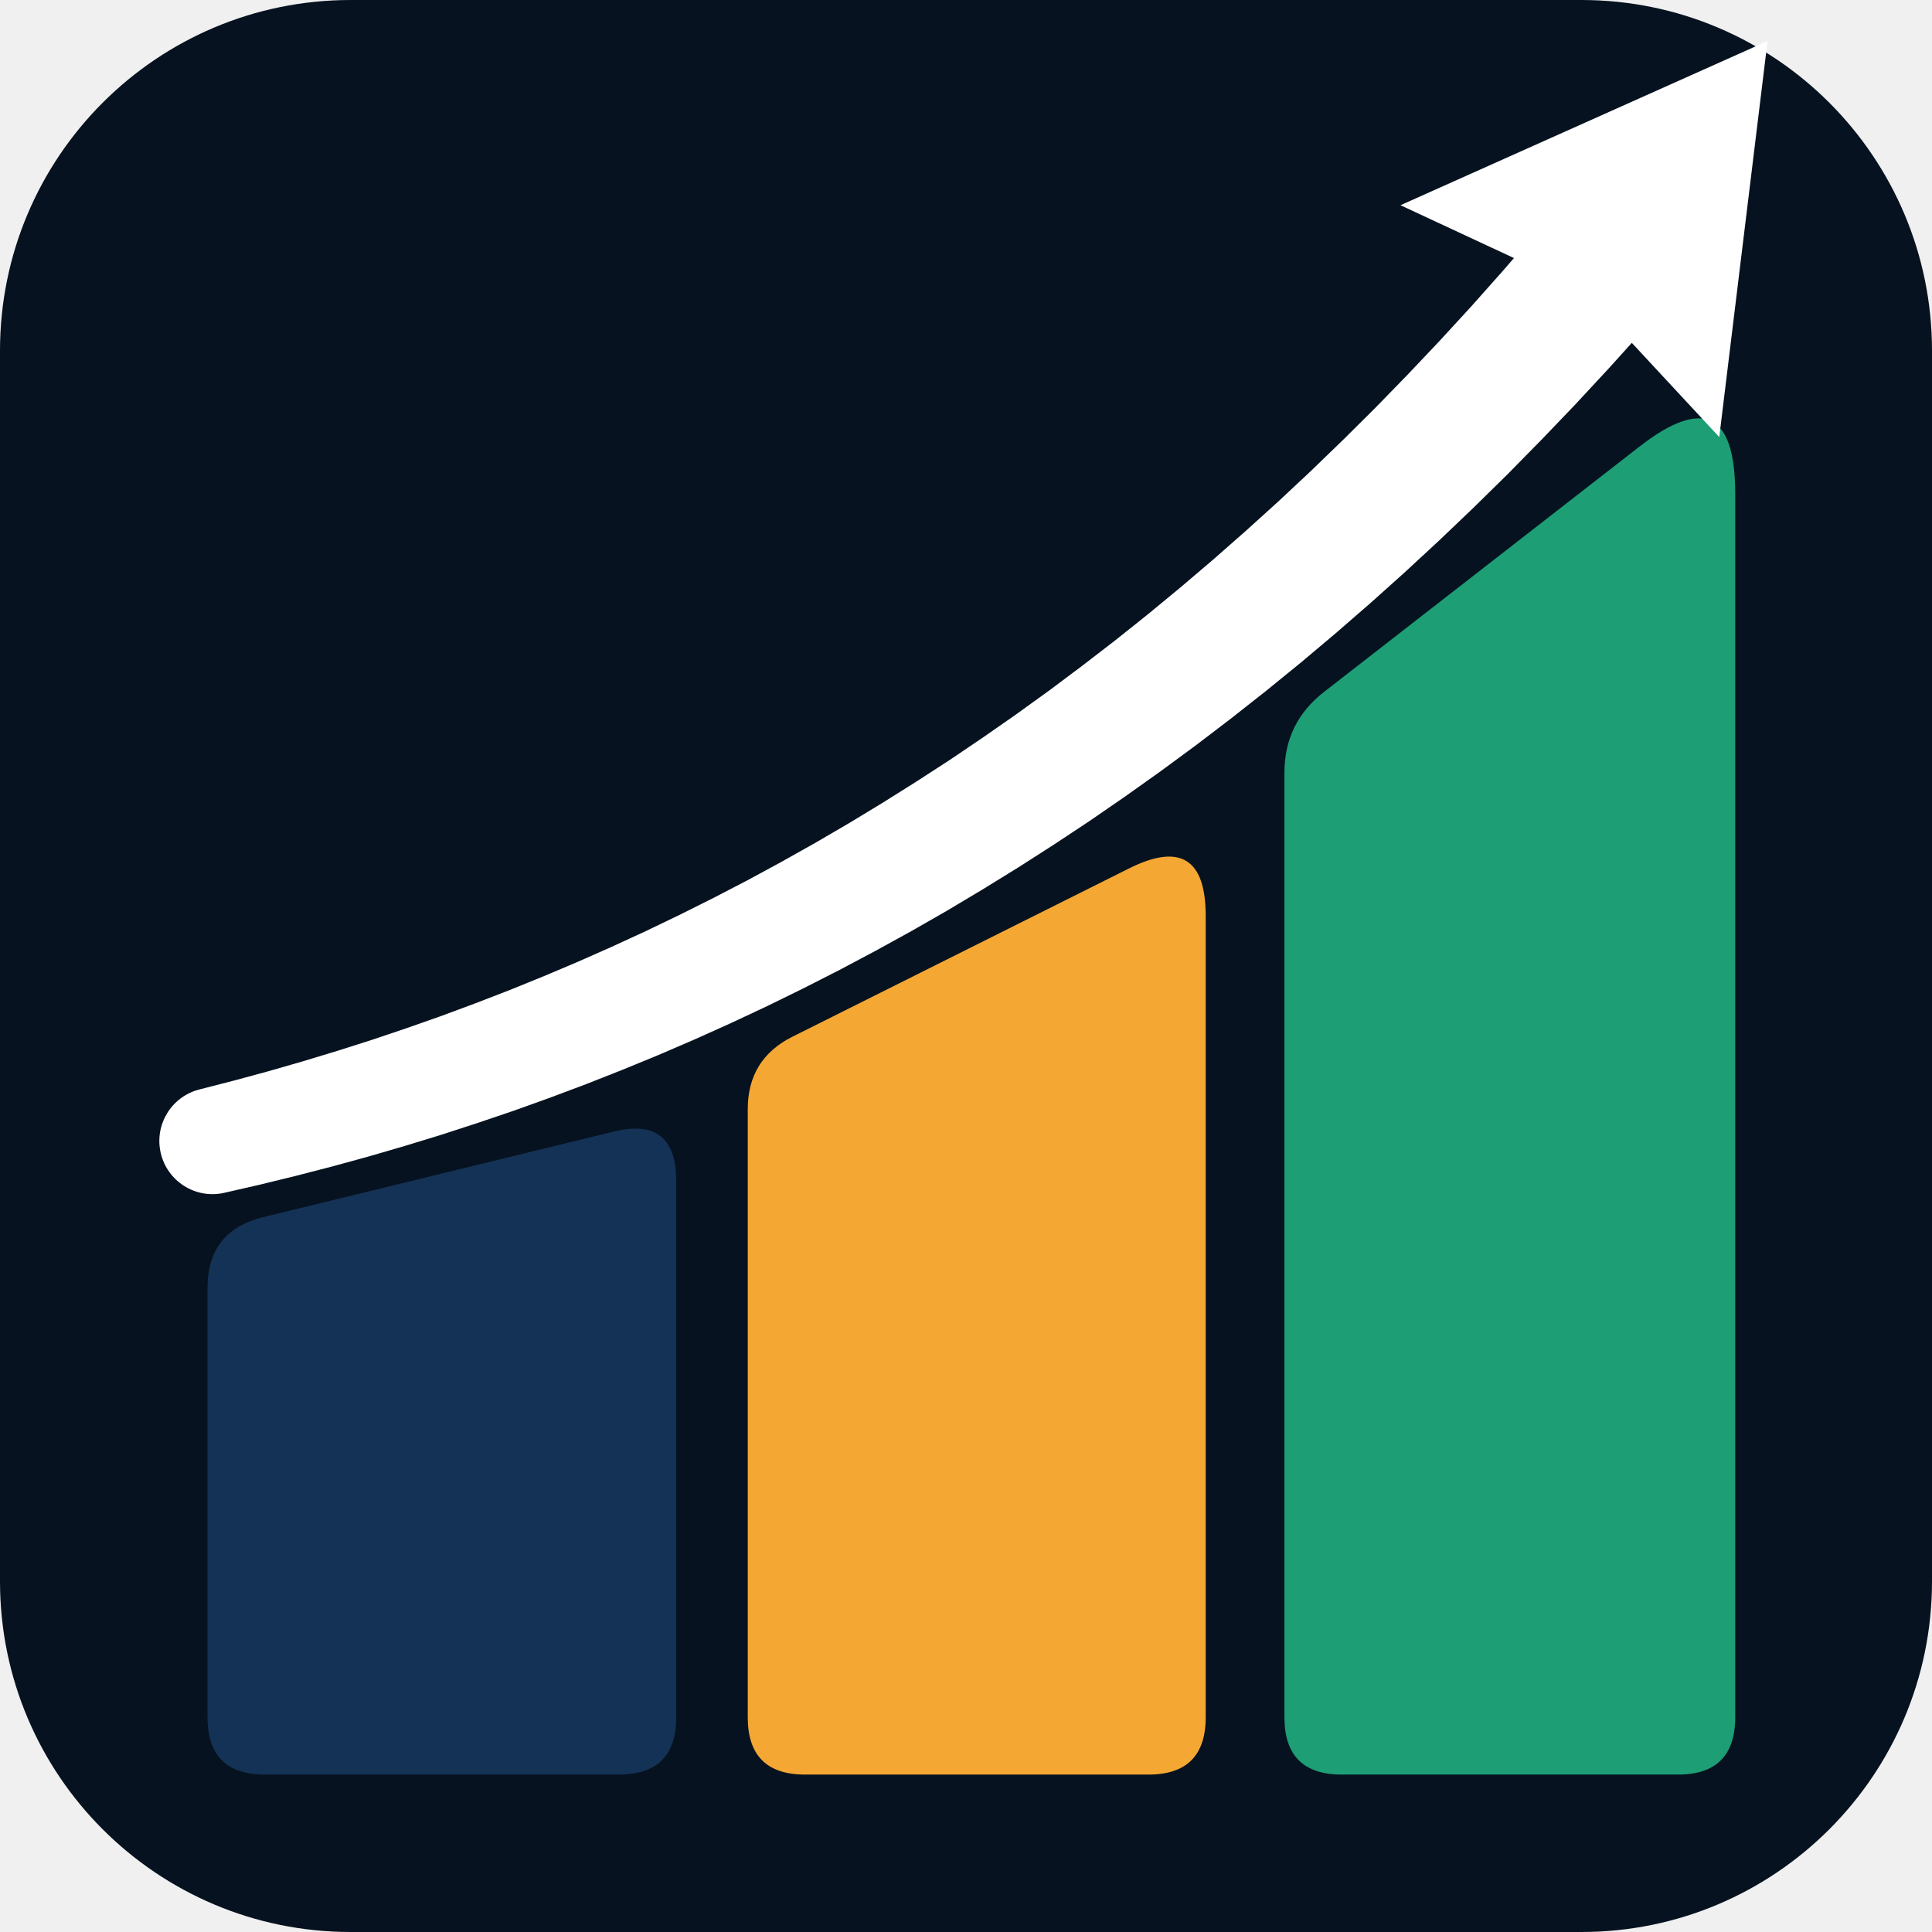
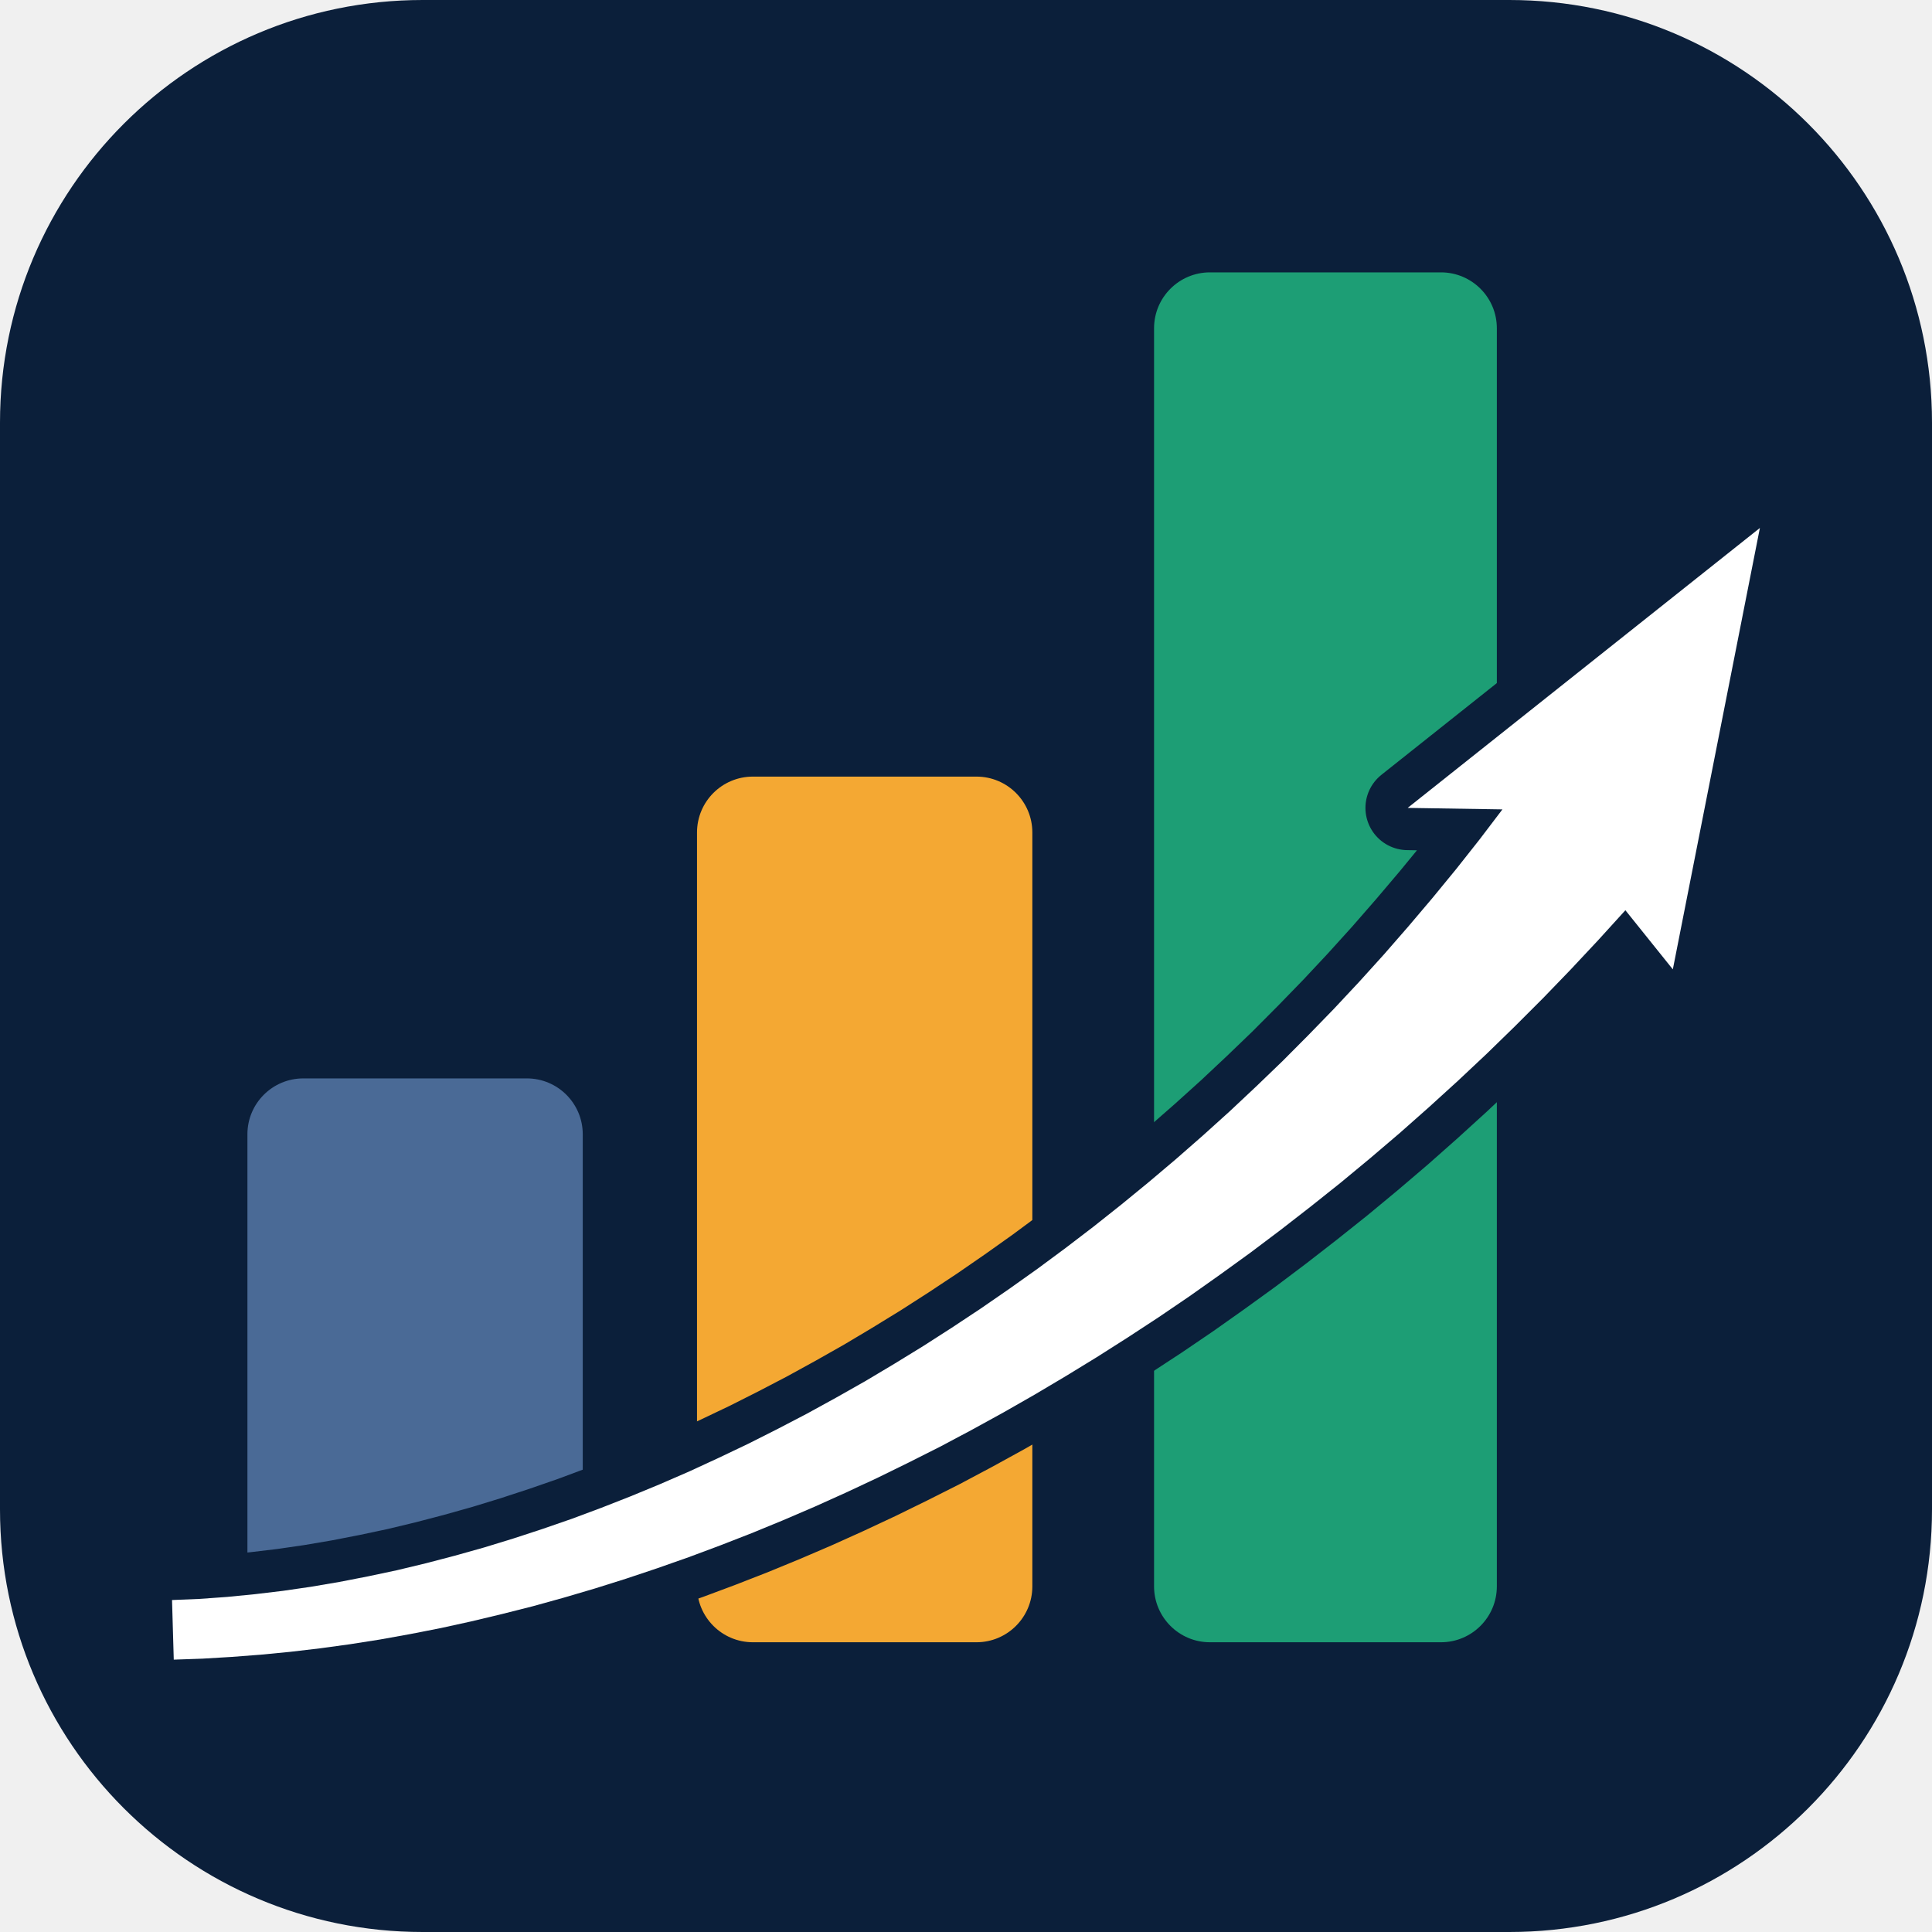
- <svg xmlns="http://www.w3.org/2000/svg" viewBox="0 0 270 270" width="32" height="32">
-   <rect width="270" height="270" rx="49" fill="#06121F" />
-   <path d="M37 248Q29 248 29 240L29 180Q29 172 36.77 170.1L85.76 158.14Q94.5 156 94.5 165L94.5 240Q94.5 248 86.5 248Z" fill="#143255" />
-   <path d="M112.5 248Q104.5 248 104.5 240L104.5 155Q104.5 148 110.76 144.87L157.77 121.37Q168.5 116 168.5 128L168.5 240Q168.5 248 160.5 248Z" fill="#F4A833" />
-   <path d="M187.5 248Q179.5 248 179.5 240L179.5 108Q179.5 101 185.03 96.7L229.08 62.44Q242.5 52 242.5 69L242.5 240Q242.5 248 234.5 248Z" fill="#1D9E75" />
-   <g fill="#FFFFFF">
-     <path d="M31.2 166.73L36.27 165.57L41.34 164.33L46.41 163.02L51.48 161.63L56.56 160.15L61.63 158.6L66.7 156.95L71.78 155.23L76.85 153.41L81.91 151.51L86.98 149.51L92.04 147.43L97.1 145.25L102.15 142.98L107.2 140.61L112.24 138.14L117.27 135.58L122.3 132.91L127.32 130.15L132.33 127.28L137.32 124.3L142.31 121.22L147.29 118.03L152.26 114.74L157.21 111.33L162.16 107.81L167.08 104.19L172 100.44L176.9 96.58L181.78 92.61L186.65 88.51L191.5 84.3L196.33 79.97L201.15 75.51L205.95 70.93L210.73 66.23L215.48 61.4L220.22 56.45L224.94 51.36L229.64 46.15L214.36 32.85L209.96 37.93L205.55 42.89L201.11 47.72L196.65 52.43L192.18 57.02L187.69 61.48L183.19 65.83L178.67 70.06L174.13 74.17L169.58 78.17L165.01 82.06L160.43 85.84L155.83 89.51L151.22 93.06L146.6 96.52L141.97 99.86L137.32 103.1L132.66 106.25L127.98 109.28L123.3 112.22L118.6 115.07L113.9 117.81L109.18 120.46L104.46 123.02L99.72 125.48L94.98 127.85L90.22 130.14L85.46 132.33L80.69 134.44L75.91 136.46L71.13 138.4L66.34 140.25L61.54 142.03L56.73 143.72L51.92 145.34L47.11 146.87L42.29 148.33L37.46 149.72L32.63 151.03L27.8 152.27A7.43 7.43 0 0 0 31.2 166.73Z" />
-     <path d="M247.02 5.73L195.72 28.68L221.21 40.55L240.27 61.08Z" />
+ <svg xmlns="http://www.w3.org/2000/svg" viewBox="0 0 32 32" width="32" height="32">
+   <rect width="32" height="32" rx="7" fill="#0B1F3A" />
+   <g transform="translate(4.098 27.201) scale(0.20571)">
+     <rect x="0" y="-45.4" width="27" height="45.4" rx="4.5" fill="#4A6A96" />
+     <rect x="36.2" y="-69.7" width="27" height="69.7" rx="4.5" fill="#F4A833" />
+     <rect x="73" y="-110.3" width="27.6" height="110.3" rx="4.5" fill="#1D9E75" />
+     <path d="M -5.93 1.40 L -3.62 1.32 L -1.28 1.18 L 1.08 1.00 L 3.45 0.77 L 5.84 0.49 L 8.25 0.16 L 10.67 -0.22 L 13.11 -0.66 L 15.56 -1.14 L 18.02 -1.68 L 20.49 -2.27 L 22.98 -2.90 L 25.47 -3.59 L 27.98 -4.33 L 30.49 -5.12 L 33.00 -5.96 L 35.53 -6.85 L 38.05 -7.79 L 40.59 -8.78 L 43.12 -9.82 L 45.66 -10.91 L 48.19 -12.05 L 50.73 -13.24 L 53.26 -14.48 L 55.80 -15.76 L 58.32 -17.10 L 60.85 -18.49 L 63.37 -19.93 L 65.88 -21.42 L 68.38 -22.95 L 70.88 -24.54 L 73.37 -26.17 L 75.84 -27.85 L 78.30 -29.59 L 80.76 -31.37 L 83.19 -33.20 L 85.61 -35.08 L 88.02 -37.00 L 90.41 -38.98 L 92.78 -41.00 L 95.13 -43.08 L 97.46 -45.20 L 99.77 -47.37 L 102.05 -49.59 L 104.31 -51.85 L 106.55 -54.17 L 108.76 -56.53 L 110.95 -58.94 L 114.77 -54.18 L 121.78 -89.72 L 93.42 -67.18 L 101.05 -67.06 L 99.21 -64.64 L 97.33 -62.26 L 95.41 -59.92 L 93.47 -57.63 L 91.50 -55.37 L 89.50 -53.16 L 87.47 -50.99 L 85.41 -48.87 L 83.33 -46.78 L 81.22 -44.75 L 79.09 -42.75 L 76.93 -40.80 L 74.76 -38.90 L 72.56 -37.04 L 70.35 -35.23 L 68.12 -33.46 L 65.87 -31.74 L 63.60 -30.06 L 61.32 -28.44 L 59.03 -26.86 L 56.72 -25.33 L 54.40 -23.84 L 52.07 -22.41 L 49.74 -21.02 L 47.39 -19.69 L 45.04 -18.40 L 42.68 -17.17 L 40.32 -15.98 L 37.95 -14.85 L 35.59 -13.76 L 33.22 -12.73 L 30.85 -11.75 L 28.48 -10.82 L 26.12 -9.94 L 23.75 -9.12 L 21.40 -8.35 L 19.05 -7.63 L 16.70 -6.97 L 14.37 -6.36 L 12.04 -5.80 L 9.73 -5.31 L 7.42 -4.86 L 5.13 -4.47 L 2.86 -4.14 L 0.60 -3.87 L -1.64 -3.65 L -3.86 -3.49 L -6.07 -3.40 Z" fill="#0B1F3A" stroke="#0B1F3A" stroke-width="6.8" stroke-linejoin="round" />
+     <path d="M -5.93 1.40 L -3.62 1.32 L -1.28 1.18 L 1.08 1.00 L 3.45 0.77 L 5.84 0.49 L 8.25 0.16 L 10.67 -0.22 L 13.11 -0.66 L 15.56 -1.14 L 18.02 -1.68 L 20.49 -2.27 L 22.98 -2.90 L 25.47 -3.59 L 27.98 -4.33 L 30.49 -5.12 L 33.00 -5.96 L 35.53 -6.85 L 38.05 -7.79 L 40.59 -8.78 L 43.12 -9.82 L 45.66 -10.91 L 48.19 -12.05 L 50.73 -13.24 L 53.26 -14.48 L 55.80 -15.76 L 58.32 -17.10 L 60.85 -18.49 L 63.37 -19.93 L 65.88 -21.42 L 68.38 -22.95 L 70.88 -24.54 L 73.37 -26.17 L 75.84 -27.85 L 78.30 -29.59 L 80.76 -31.37 L 83.19 -33.20 L 85.61 -35.08 L 88.02 -37.00 L 90.41 -38.98 L 92.78 -41.00 L 95.13 -43.08 L 97.46 -45.20 L 99.77 -47.37 L 102.05 -49.59 L 104.31 -51.85 L 106.55 -54.17 L 108.76 -56.53 L 110.95 -58.94 L 114.77 -54.18 L 121.78 -89.72 L 93.42 -67.18 L 101.05 -67.06 L 99.21 -64.64 L 97.33 -62.26 L 95.41 -59.92 L 93.47 -57.63 L 91.50 -55.37 L 89.50 -53.16 L 87.47 -50.99 L 85.41 -48.87 L 83.33 -46.78 L 81.22 -44.75 L 79.09 -42.75 L 76.93 -40.80 L 74.76 -38.90 L 72.56 -37.04 L 70.35 -35.23 L 68.12 -33.46 L 65.87 -31.74 L 63.60 -30.06 L 61.32 -28.44 L 59.03 -26.86 L 56.72 -25.33 L 54.40 -23.84 L 52.07 -22.41 L 49.74 -21.02 L 47.39 -19.69 L 45.04 -18.40 L 42.68 -17.17 L 40.32 -15.98 L 37.95 -14.85 L 35.59 -13.76 L 33.22 -12.73 L 30.85 -11.75 L 28.48 -10.82 L 26.12 -9.94 L 23.75 -9.12 L 21.40 -8.35 L 19.05 -7.63 L 16.70 -6.97 L 14.37 -6.36 L 12.04 -5.80 L 9.73 -5.31 L 7.42 -4.86 L 5.13 -4.47 L 2.86 -4.14 L 0.60 -3.87 L -1.64 -3.65 L -3.86 -3.49 L -6.07 -3.40 Z" fill="#FFFFFF" />
  </g>
</svg>
